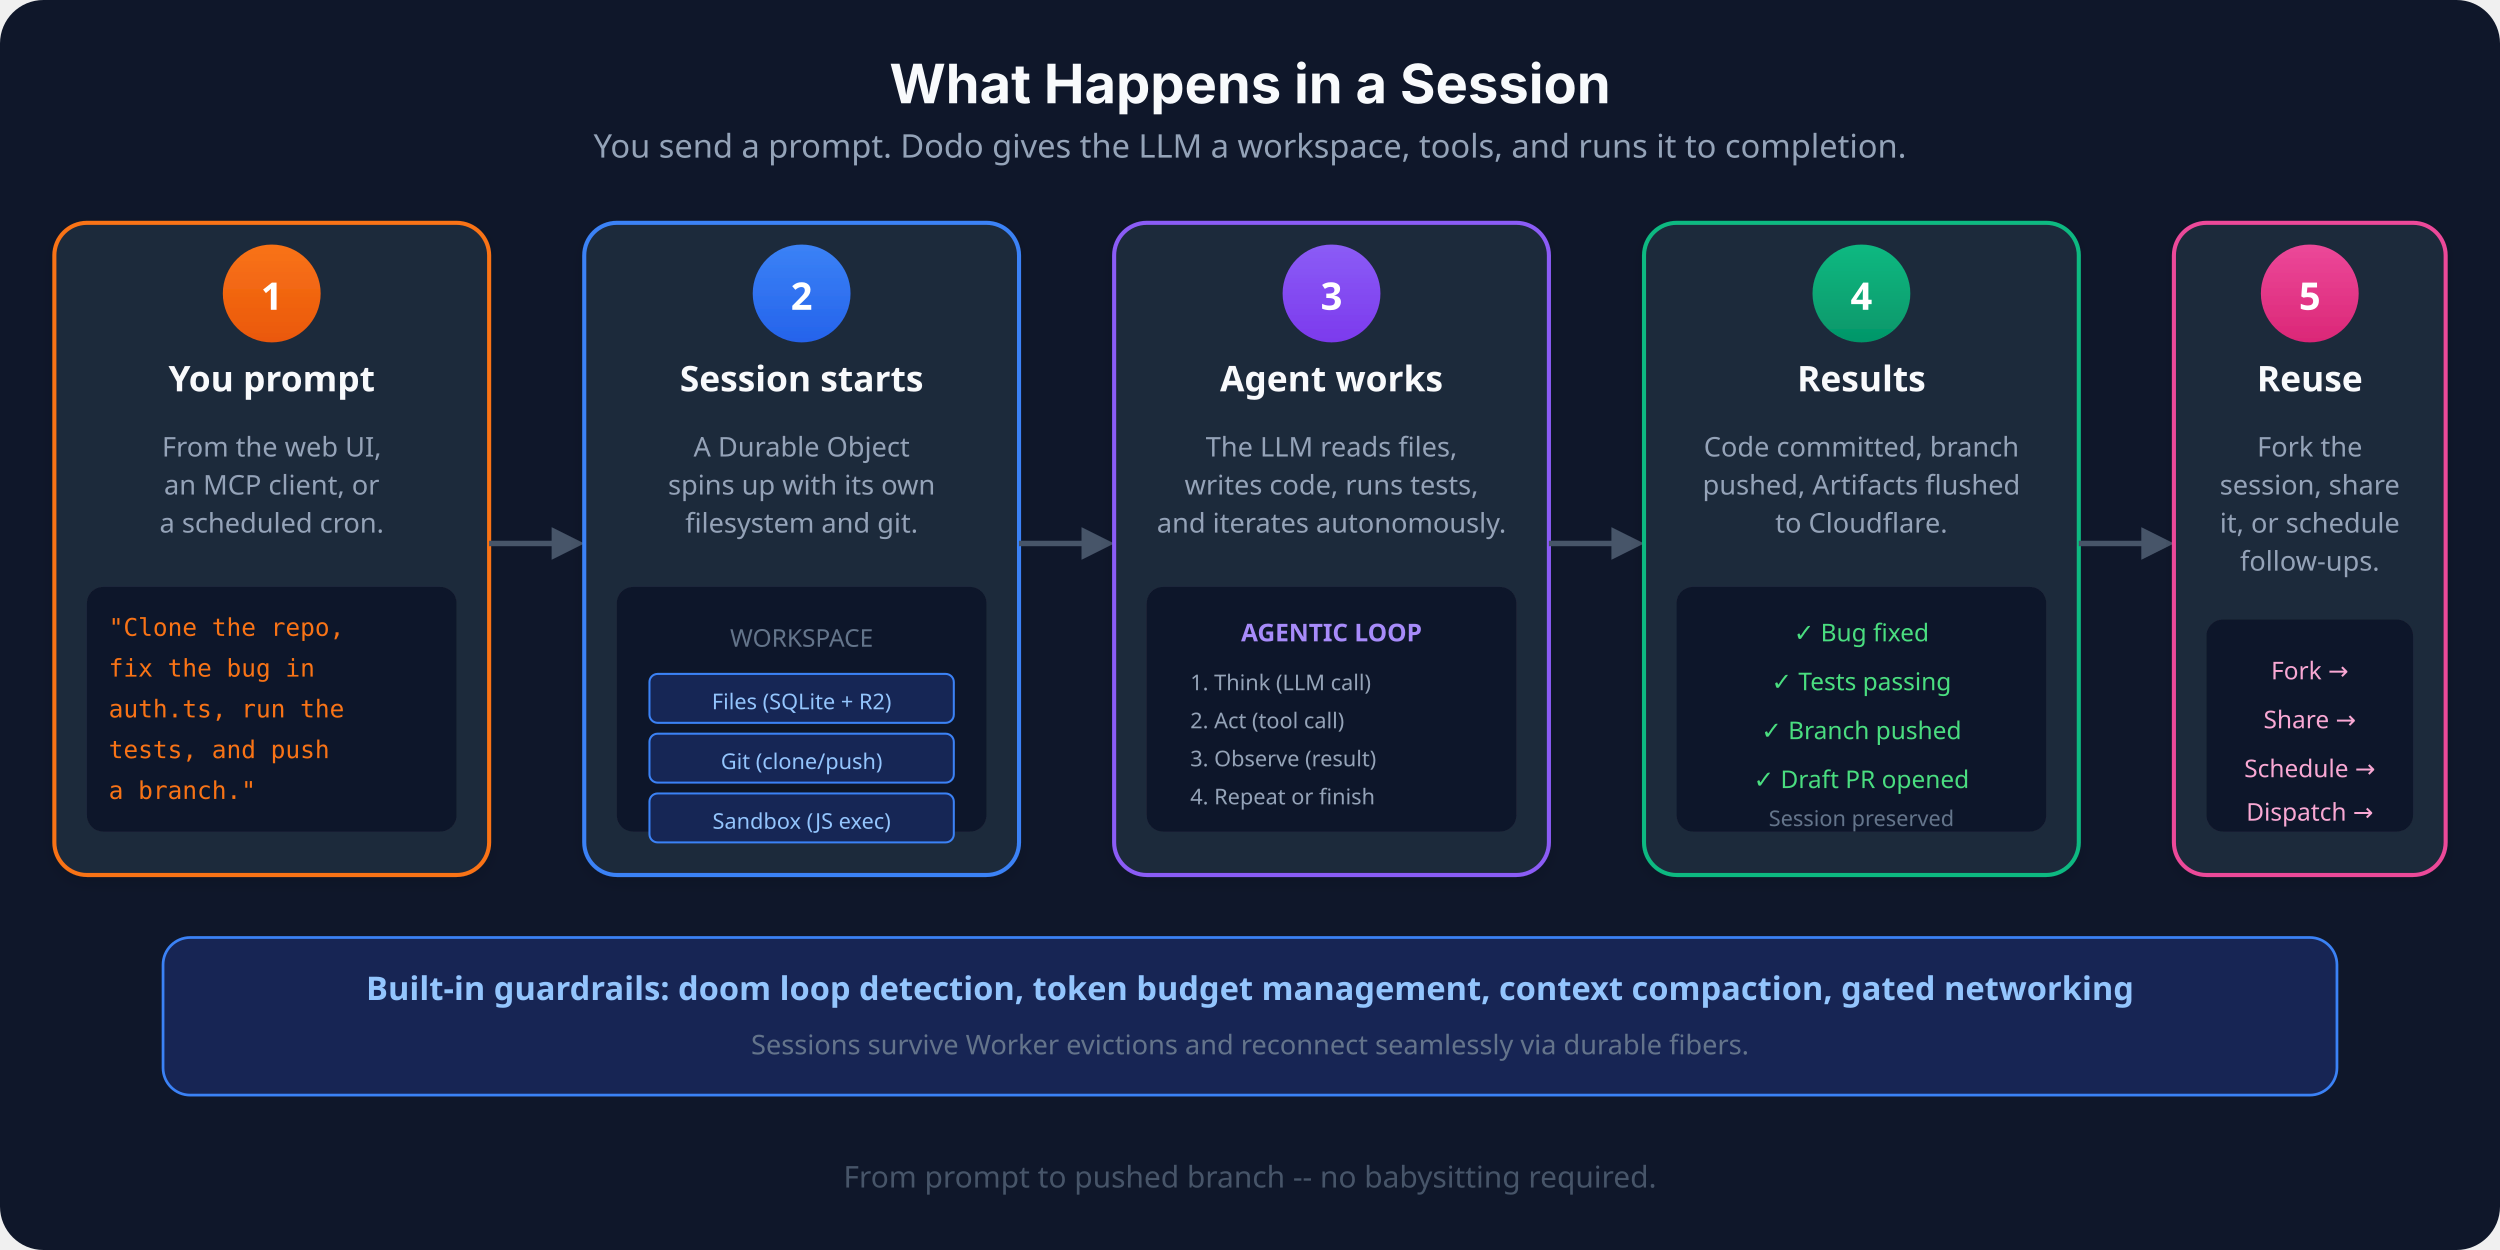
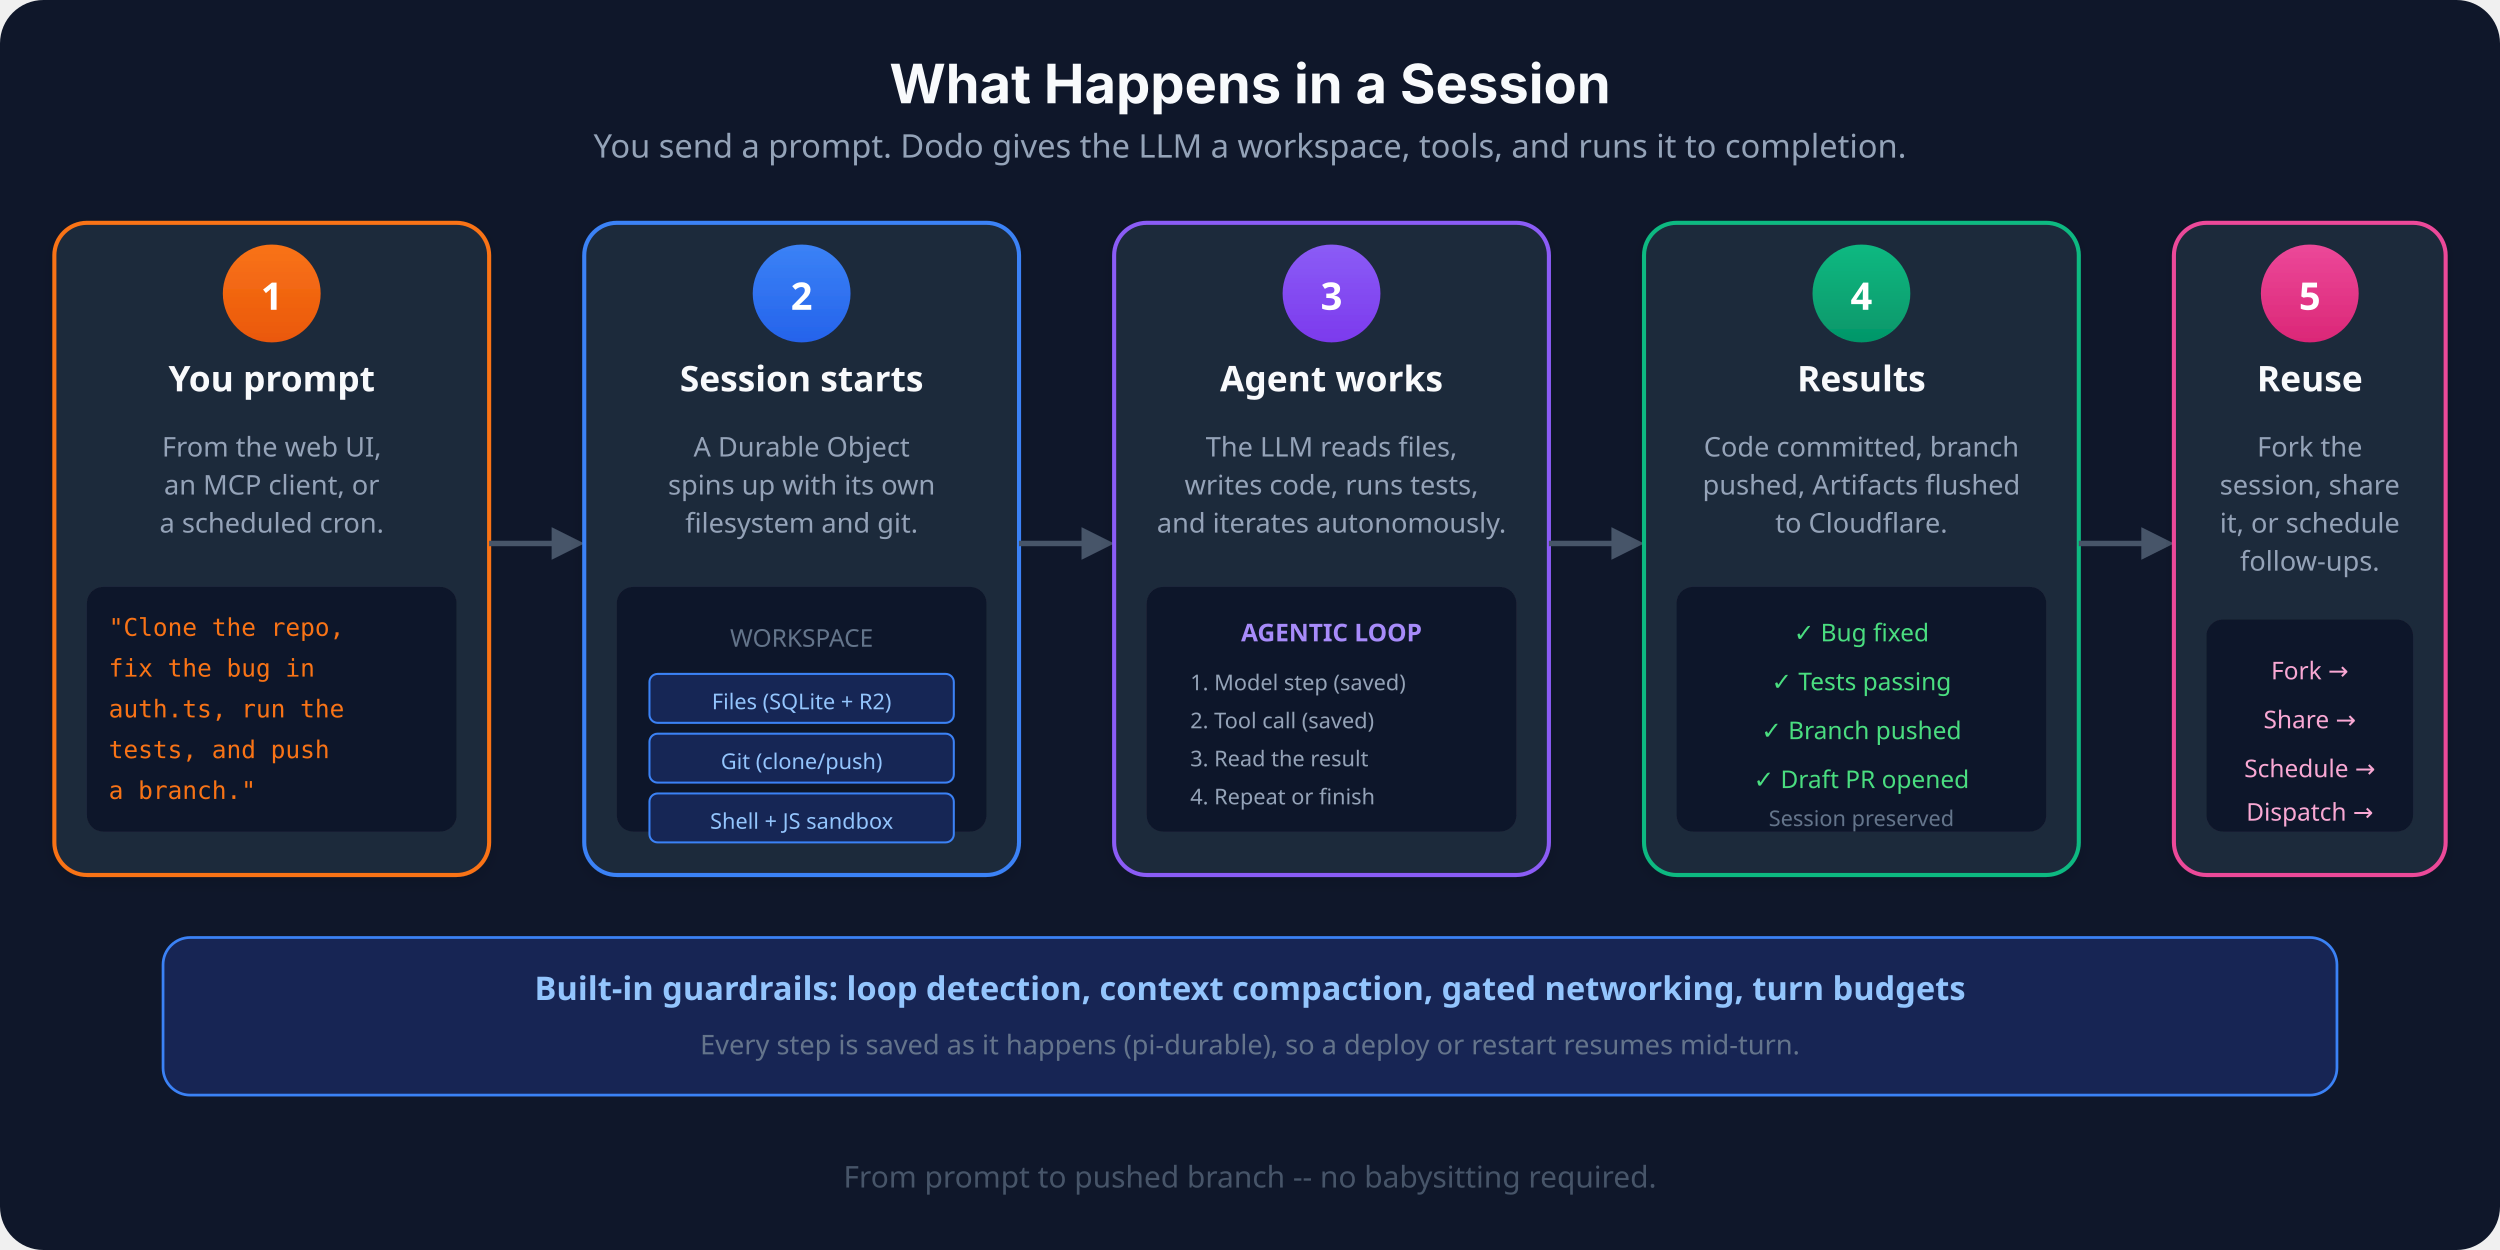
<svg xmlns="http://www.w3.org/2000/svg" viewBox="0 0 920 460" fill="none">
  <defs>
    <linearGradient id="g1" x1="0" y1="0" x2="0" y2="1">
      <stop offset="0%" stop-color="#f97316" />
      <stop offset="100%" stop-color="#ea580c" />
    </linearGradient>
    <linearGradient id="g2" x1="0" y1="0" x2="0" y2="1">
      <stop offset="0%" stop-color="#3b82f6" />
      <stop offset="100%" stop-color="#2563eb" />
    </linearGradient>
    <linearGradient id="g3" x1="0" y1="0" x2="0" y2="1">
      <stop offset="0%" stop-color="#8b5cf6" />
      <stop offset="100%" stop-color="#7c3aed" />
    </linearGradient>
    <linearGradient id="g4" x1="0" y1="0" x2="0" y2="1">
      <stop offset="0%" stop-color="#10b981" />
      <stop offset="100%" stop-color="#059669" />
    </linearGradient>
    <linearGradient id="g5" x1="0" y1="0" x2="0" y2="1">
      <stop offset="0%" stop-color="#ec4899" />
      <stop offset="100%" stop-color="#db2777" />
    </linearGradient>
    <filter id="sh" x="-3%" y="-3%" width="106%" height="110%">
      <feDropShadow dx="0" dy="2" stdDeviation="3" flood-color="#000" flood-opacity="0.12" />
    </filter>
    <style>
      a { cursor: pointer; }
      a:hover rect { filter: brightness(1.12); }
      a:hover .step-title { fill: #ffffff; }
      .step-title { transition: fill 120ms; }
    </style>
  </defs>
  <rect width="920" height="460" rx="16" fill="#0f172a" />
  <text x="460" y="38" text-anchor="middle" fill="#f8fafc" font-family="system-ui, -apple-system, sans-serif" font-size="20" font-weight="700">What Happens in a Session</text>
  <text x="460" y="58" text-anchor="middle" fill="#94a3b8" font-family="system-ui, sans-serif" font-size="12">You send a prompt. Dodo gives the LLM a workspace, tools, and runs it to completion.</text>
  <a href="https://github.com/jonnyparris/dodo#quick-start" target="_blank">
    <g filter="url(#sh)">
      <rect x="20" y="82" width="160" height="240" rx="12" fill="#1e293b" stroke="#f97316" stroke-width="1.5" />
      <circle cx="100" cy="108" r="18" fill="url(#g1)" />
      <text x="100" y="114" text-anchor="middle" fill="#fff" font-family="system-ui, sans-serif" font-size="14" font-weight="700">1</text>
      <text x="100" y="144" text-anchor="middle" class="step-title" fill="#f8fafc" font-family="system-ui, sans-serif" font-size="13" font-weight="600">You prompt</text>
      <text x="100" y="168" text-anchor="middle" fill="#94a3b8" font-family="system-ui, sans-serif" font-size="10">From the web UI,</text>
      <text x="100" y="182" text-anchor="middle" fill="#94a3b8" font-family="system-ui, sans-serif" font-size="10">an MCP client, or</text>
      <text x="100" y="196" text-anchor="middle" fill="#94a3b8" font-family="system-ui, sans-serif" font-size="10">a scheduled cron.</text>
      <rect x="32" y="216" width="136" height="90" rx="6" fill="#0f172a" />
      <text x="40" y="234" fill="#f97316" font-family="monospace" font-size="9">"Clone the repo,</text>
      <text x="40" y="249" fill="#f97316" font-family="monospace" font-size="9"> fix the bug in</text>
      <text x="40" y="264" fill="#f97316" font-family="monospace" font-size="9"> auth.ts, run the</text>
      <text x="40" y="279" fill="#f97316" font-family="monospace" font-size="9"> tests, and push</text>
      <text x="40" y="294" fill="#f97316" font-family="monospace" font-size="9"> a branch."</text>
    </g>
  </a>
  <line x1="180" y1="200" x2="205" y2="200" stroke="#475569" stroke-width="2" />
  <polygon points="203,194 215,200 203,206" fill="#475569" />
  <a href="https://developers.cloudflare.com/durable-objects/" target="_blank">
    <g filter="url(#sh)">
      <rect x="215" y="82" width="160" height="240" rx="12" fill="#1e293b" stroke="#3b82f6" stroke-width="1.5" />
      <circle cx="295" cy="108" r="18" fill="url(#g2)" />
      <text x="295" y="114" text-anchor="middle" fill="#fff" font-family="system-ui, sans-serif" font-size="14" font-weight="700">2</text>
      <text x="295" y="144" text-anchor="middle" class="step-title" fill="#f8fafc" font-family="system-ui, sans-serif" font-size="13" font-weight="600">Session starts</text>
      <text x="295" y="168" text-anchor="middle" fill="#94a3b8" font-family="system-ui, sans-serif" font-size="10">A Durable Object</text>
      <text x="295" y="182" text-anchor="middle" fill="#94a3b8" font-family="system-ui, sans-serif" font-size="10">spins up with its own</text>
      <text x="295" y="196" text-anchor="middle" fill="#94a3b8" font-family="system-ui, sans-serif" font-size="10">filesystem and git.</text>
      <rect x="227" y="216" width="136" height="90" rx="6" fill="#0f172a" />
      <text x="295" y="238" text-anchor="middle" fill="#64748b" font-family="system-ui, sans-serif" font-size="9">WORKSPACE</text>
      <rect x="239" y="248" width="112" height="18" rx="3" fill="#172554" stroke="#3b82f6" stroke-width="0.75" />
      <text x="295" y="261" text-anchor="middle" fill="#93c5fd" font-family="system-ui, sans-serif" font-size="8">Files (SQLite + R2)</text>
      <rect x="239" y="270" width="112" height="18" rx="3" fill="#172554" stroke="#3b82f6" stroke-width="0.75" />
      <text x="295" y="283" text-anchor="middle" fill="#93c5fd" font-family="system-ui, sans-serif" font-size="8">Git (clone/push)</text>
      <rect x="239" y="292" width="112" height="18" rx="3" fill="#172554" stroke="#3b82f6" stroke-width="0.75" />
-       <text x="295" y="305" text-anchor="middle" fill="#93c5fd" font-family="system-ui, sans-serif" font-size="8">Sandbox (JS exec)</text>
+       <text x="295" y="305" text-anchor="middle" fill="#93c5fd" font-family="system-ui, sans-serif" font-size="8">Shell + JS sandbox</text>
    </g>
  </a>
  <line x1="375" y1="200" x2="400" y2="200" stroke="#475569" stroke-width="2" />
  <polygon points="398,194 410,200 398,206" fill="#475569" />
  <a href="https://github.com/jonnyparris/dodo#agentic-loop" target="_blank">
    <g filter="url(#sh)">
      <rect x="410" y="82" width="160" height="240" rx="12" fill="#1e293b" stroke="#8b5cf6" stroke-width="1.5" />
      <circle cx="490" cy="108" r="18" fill="url(#g3)" />
      <text x="490" y="114" text-anchor="middle" fill="#fff" font-family="system-ui, sans-serif" font-size="14" font-weight="700">3</text>
      <text x="490" y="144" text-anchor="middle" class="step-title" fill="#f8fafc" font-family="system-ui, sans-serif" font-size="13" font-weight="600">Agent works</text>
      <text x="490" y="168" text-anchor="middle" fill="#94a3b8" font-family="system-ui, sans-serif" font-size="10">The LLM reads files,</text>
      <text x="490" y="182" text-anchor="middle" fill="#94a3b8" font-family="system-ui, sans-serif" font-size="10">writes code, runs tests,</text>
      <text x="490" y="196" text-anchor="middle" fill="#94a3b8" font-family="system-ui, sans-serif" font-size="10">and iterates autonomously.</text>
      <rect x="422" y="216" width="136" height="90" rx="6" fill="#0f172a" />
      <text x="490" y="236" text-anchor="middle" fill="#a78bfa" font-family="system-ui, sans-serif" font-size="9" font-weight="600">AGENTIC LOOP</text>
-       <text x="438" y="254" fill="#94a3b8" font-family="system-ui, sans-serif" font-size="8">1. Think (LLM call)</text>
-       <text x="438" y="268" fill="#94a3b8" font-family="system-ui, sans-serif" font-size="8">2. Act (tool call)</text>
-       <text x="438" y="282" fill="#94a3b8" font-family="system-ui, sans-serif" font-size="8">3. Observe (result)</text>
+       <text x="438" y="254" fill="#94a3b8" font-family="system-ui, sans-serif" font-size="8">1. Model step (saved)</text>
+       <text x="438" y="268" fill="#94a3b8" font-family="system-ui, sans-serif" font-size="8">2. Tool call (saved)</text>
+       <text x="438" y="282" fill="#94a3b8" font-family="system-ui, sans-serif" font-size="8">3. Read the result</text>
      <text x="438" y="296" fill="#94a3b8" font-family="system-ui, sans-serif" font-size="8">4. Repeat or finish</text>
    </g>
  </a>
  <line x1="570" y1="200" x2="595" y2="200" stroke="#475569" stroke-width="2" />
  <polygon points="593,194 605,200 593,206" fill="#475569" />
  <a href="https://github.com/jonnyparris/dodo#artifacts" target="_blank">
    <g filter="url(#sh)">
      <rect x="605" y="82" width="160" height="240" rx="12" fill="#1e293b" stroke="#10b981" stroke-width="1.5" />
      <circle cx="685" cy="108" r="18" fill="url(#g4)" />
      <text x="685" y="114" text-anchor="middle" fill="#fff" font-family="system-ui, sans-serif" font-size="14" font-weight="700">4</text>
      <text x="685" y="144" text-anchor="middle" class="step-title" fill="#f8fafc" font-family="system-ui, sans-serif" font-size="13" font-weight="600">Results</text>
      <text x="685" y="168" text-anchor="middle" fill="#94a3b8" font-family="system-ui, sans-serif" font-size="10">Code committed, branch</text>
      <text x="685" y="182" text-anchor="middle" fill="#94a3b8" font-family="system-ui, sans-serif" font-size="10">pushed, Artifacts flushed</text>
      <text x="685" y="196" text-anchor="middle" fill="#94a3b8" font-family="system-ui, sans-serif" font-size="10">to Cloudflare.</text>
      <rect x="617" y="216" width="136" height="90" rx="6" fill="#0f172a" />
      <text x="685" y="236" text-anchor="middle" fill="#4ade80" font-family="system-ui, sans-serif" font-size="9">✓ Bug fixed</text>
      <text x="685" y="254" text-anchor="middle" fill="#4ade80" font-family="system-ui, sans-serif" font-size="9">✓ Tests passing</text>
      <text x="685" y="272" text-anchor="middle" fill="#4ade80" font-family="system-ui, sans-serif" font-size="9">✓ Branch pushed</text>
      <text x="685" y="290" text-anchor="middle" fill="#4ade80" font-family="system-ui, sans-serif" font-size="9">✓ Draft PR opened</text>
      <text x="685" y="304" text-anchor="middle" fill="#64748b" font-family="system-ui, sans-serif" font-size="8">Session preserved</text>
    </g>
  </a>
  <line x1="765" y1="200" x2="790" y2="200" stroke="#475569" stroke-width="2" />
  <polygon points="788,194 800,200 788,206" fill="#475569" />
  <a href="https://github.com/jonnyparris/dodo#sessions-and-workspace" target="_blank">
    <g filter="url(#sh)">
      <rect x="800" y="82" width="100" height="240" rx="12" fill="#1e293b" stroke="#ec4899" stroke-width="1.5" />
      <circle cx="850" cy="108" r="18" fill="url(#g5)" />
      <text x="850" y="114" text-anchor="middle" fill="#fff" font-family="system-ui, sans-serif" font-size="14" font-weight="700">5</text>
      <text x="850" y="144" text-anchor="middle" class="step-title" fill="#f8fafc" font-family="system-ui, sans-serif" font-size="13" font-weight="600">Reuse</text>
      <text x="850" y="168" text-anchor="middle" fill="#94a3b8" font-family="system-ui, sans-serif" font-size="10">Fork the</text>
      <text x="850" y="182" text-anchor="middle" fill="#94a3b8" font-family="system-ui, sans-serif" font-size="10">session, share</text>
      <text x="850" y="196" text-anchor="middle" fill="#94a3b8" font-family="system-ui, sans-serif" font-size="10">it, or schedule</text>
      <text x="850" y="210" text-anchor="middle" fill="#94a3b8" font-family="system-ui, sans-serif" font-size="10">follow-ups.</text>
      <rect x="812" y="228" width="76" height="78" rx="6" fill="#0f172a" />
      <text x="850" y="250" text-anchor="middle" fill="#f9a8d4" font-family="system-ui, sans-serif" font-size="9">Fork →</text>
      <text x="850" y="268" text-anchor="middle" fill="#f9a8d4" font-family="system-ui, sans-serif" font-size="9">Share →</text>
      <text x="850" y="286" text-anchor="middle" fill="#f9a8d4" font-family="system-ui, sans-serif" font-size="9">Schedule →</text>
      <text x="850" y="302" text-anchor="middle" fill="#f9a8d4" font-family="system-ui, sans-serif" font-size="9">Dispatch →</text>
    </g>
  </a>
  <rect x="60" y="345" width="800" height="58" rx="10" fill="#172554" stroke="#3b82f6" stroke-width="1" />
-   <text x="460" y="368" text-anchor="middle" fill="#93c5fd" font-family="system-ui, sans-serif" font-size="12" font-weight="600">Built-in guardrails: doom loop detection, token budget management, context compaction, gated networking</text>
-   <text x="460" y="388" text-anchor="middle" fill="#64748b" font-family="system-ui, sans-serif" font-size="10">Sessions survive Worker evictions and reconnect seamlessly via durable fibers.</text>
+   <text x="460" y="368" text-anchor="middle" fill="#93c5fd" font-family="system-ui, sans-serif" font-size="12" font-weight="600">Built-in guardrails: loop detection, context compaction, gated networking, turn budgets</text>
+   <text x="460" y="388" text-anchor="middle" fill="#64748b" font-family="system-ui, sans-serif" font-size="10">Every step is saved as it happens (pi-durable), so a deploy or restart resumes mid-turn.</text>
  <text x="460" y="437" text-anchor="middle" fill="#475569" font-family="system-ui, sans-serif" font-size="11">From prompt to pushed branch -- no babysitting required.</text>
</svg>
